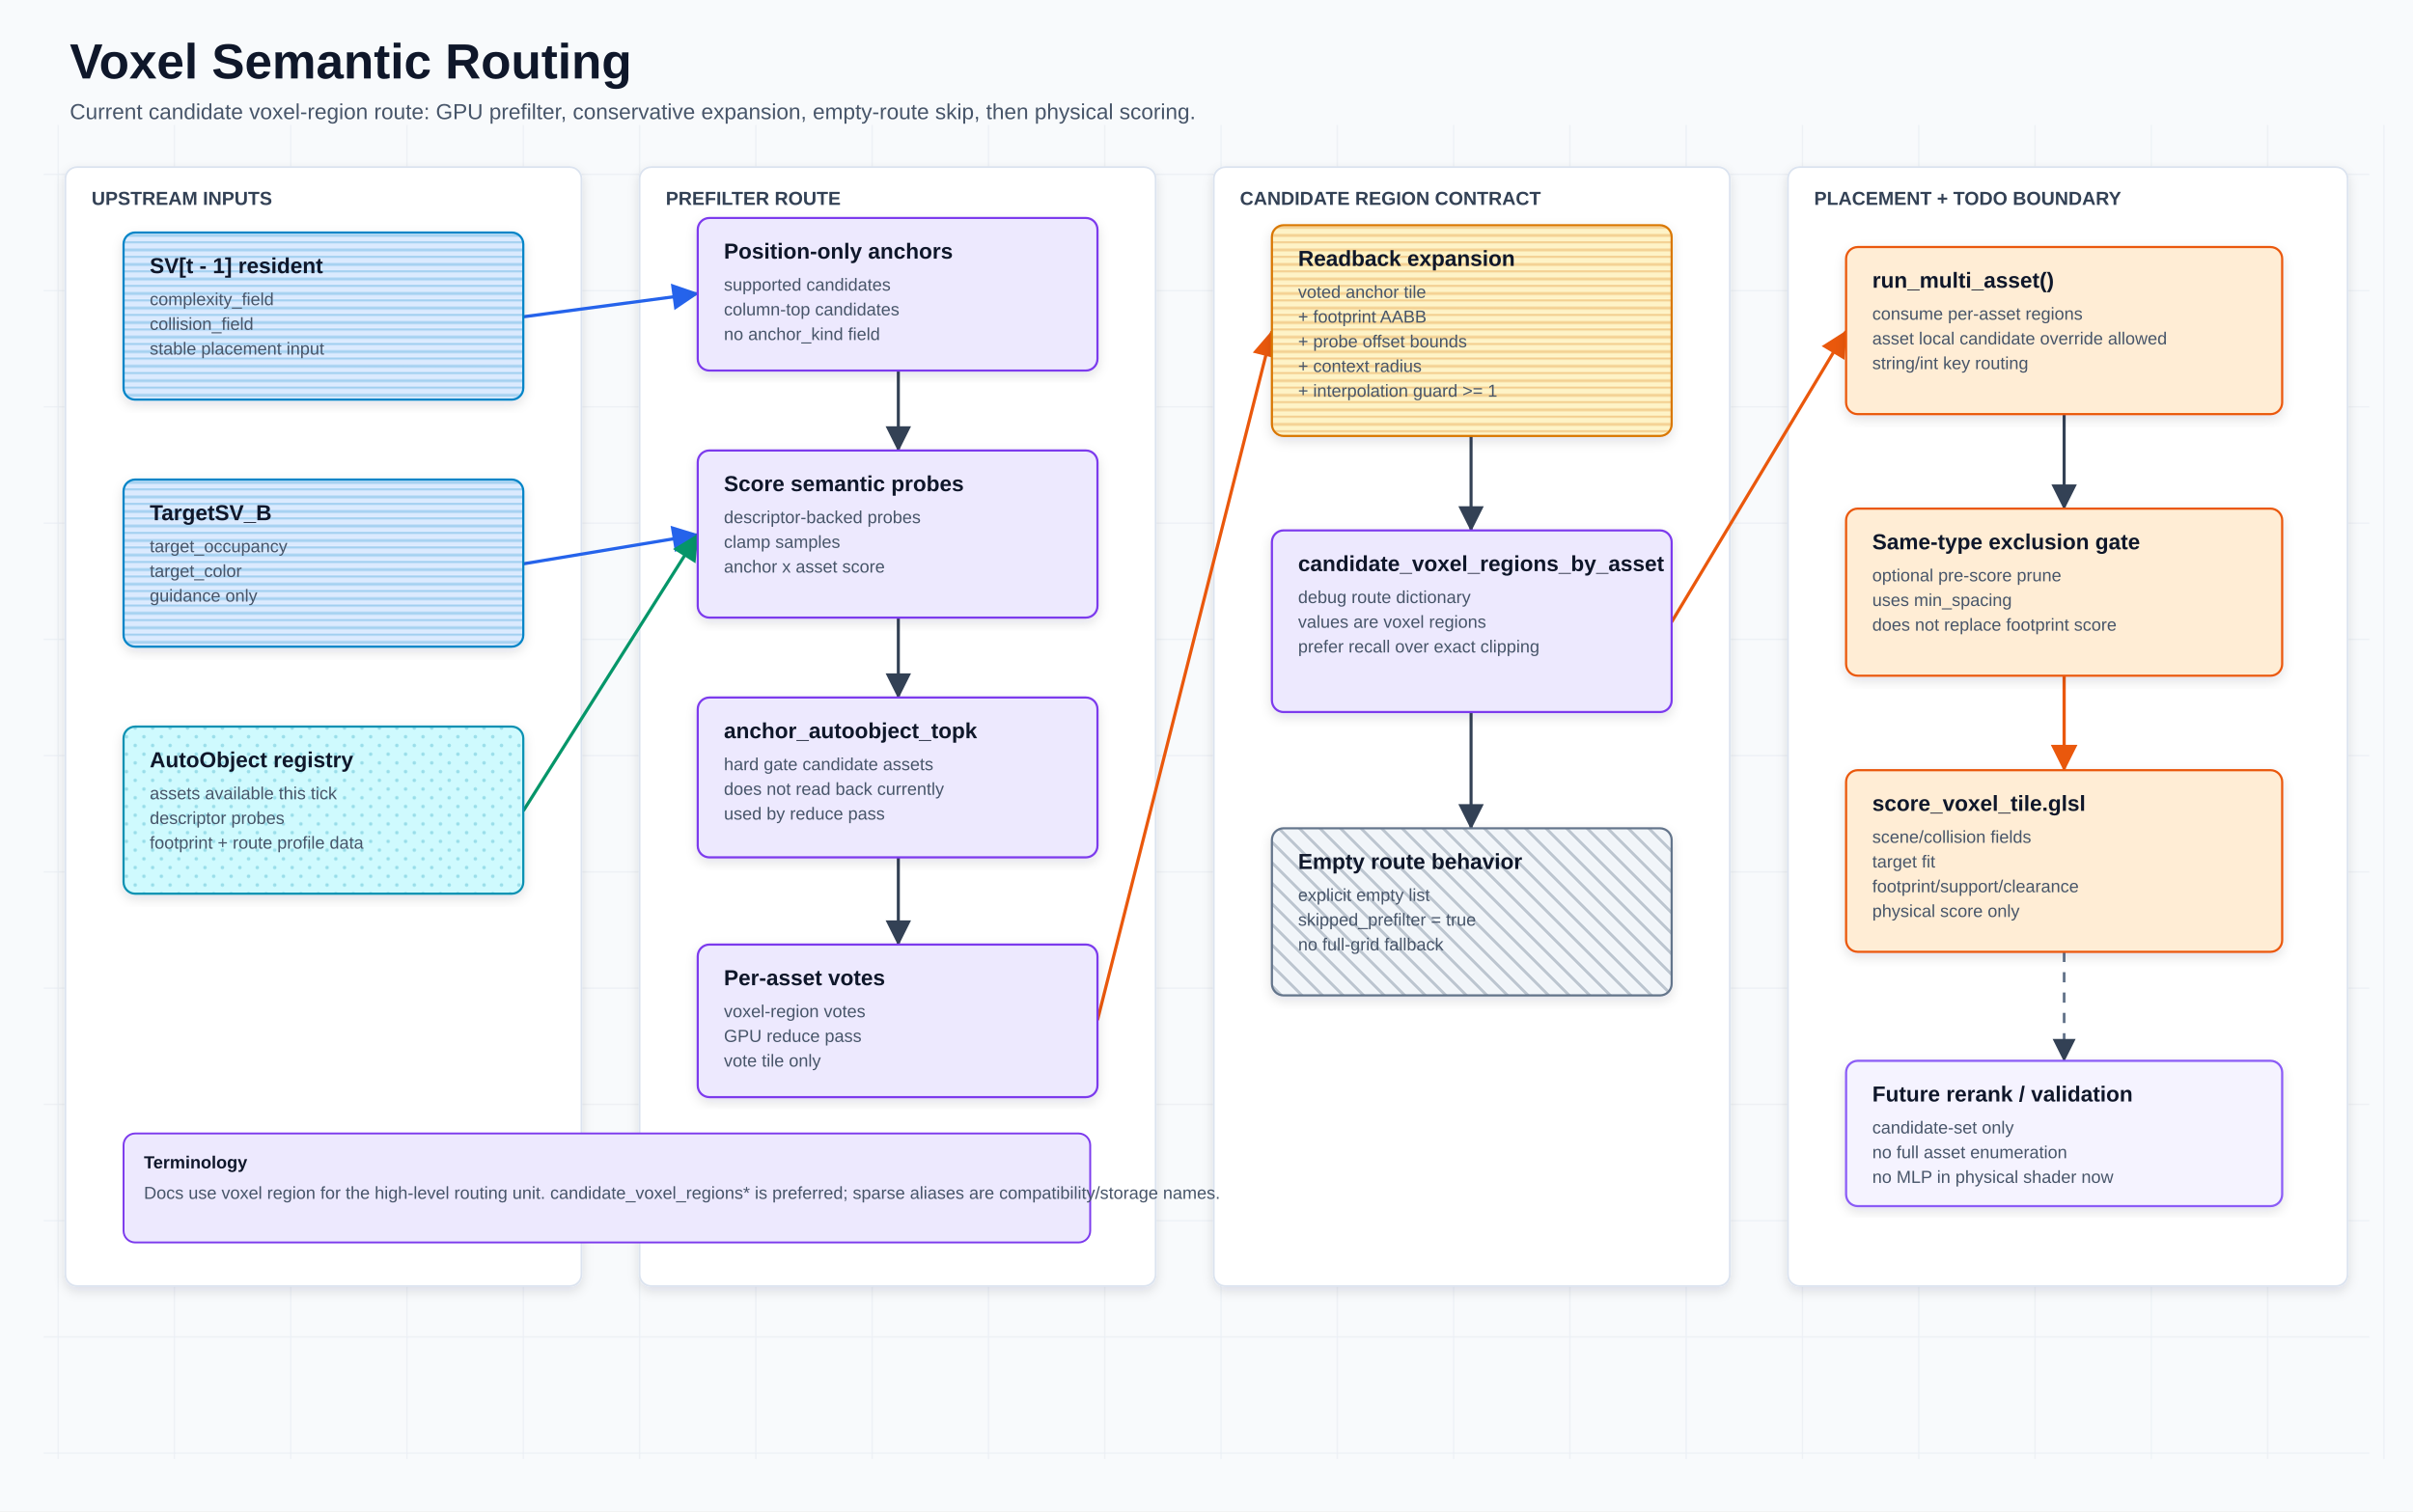
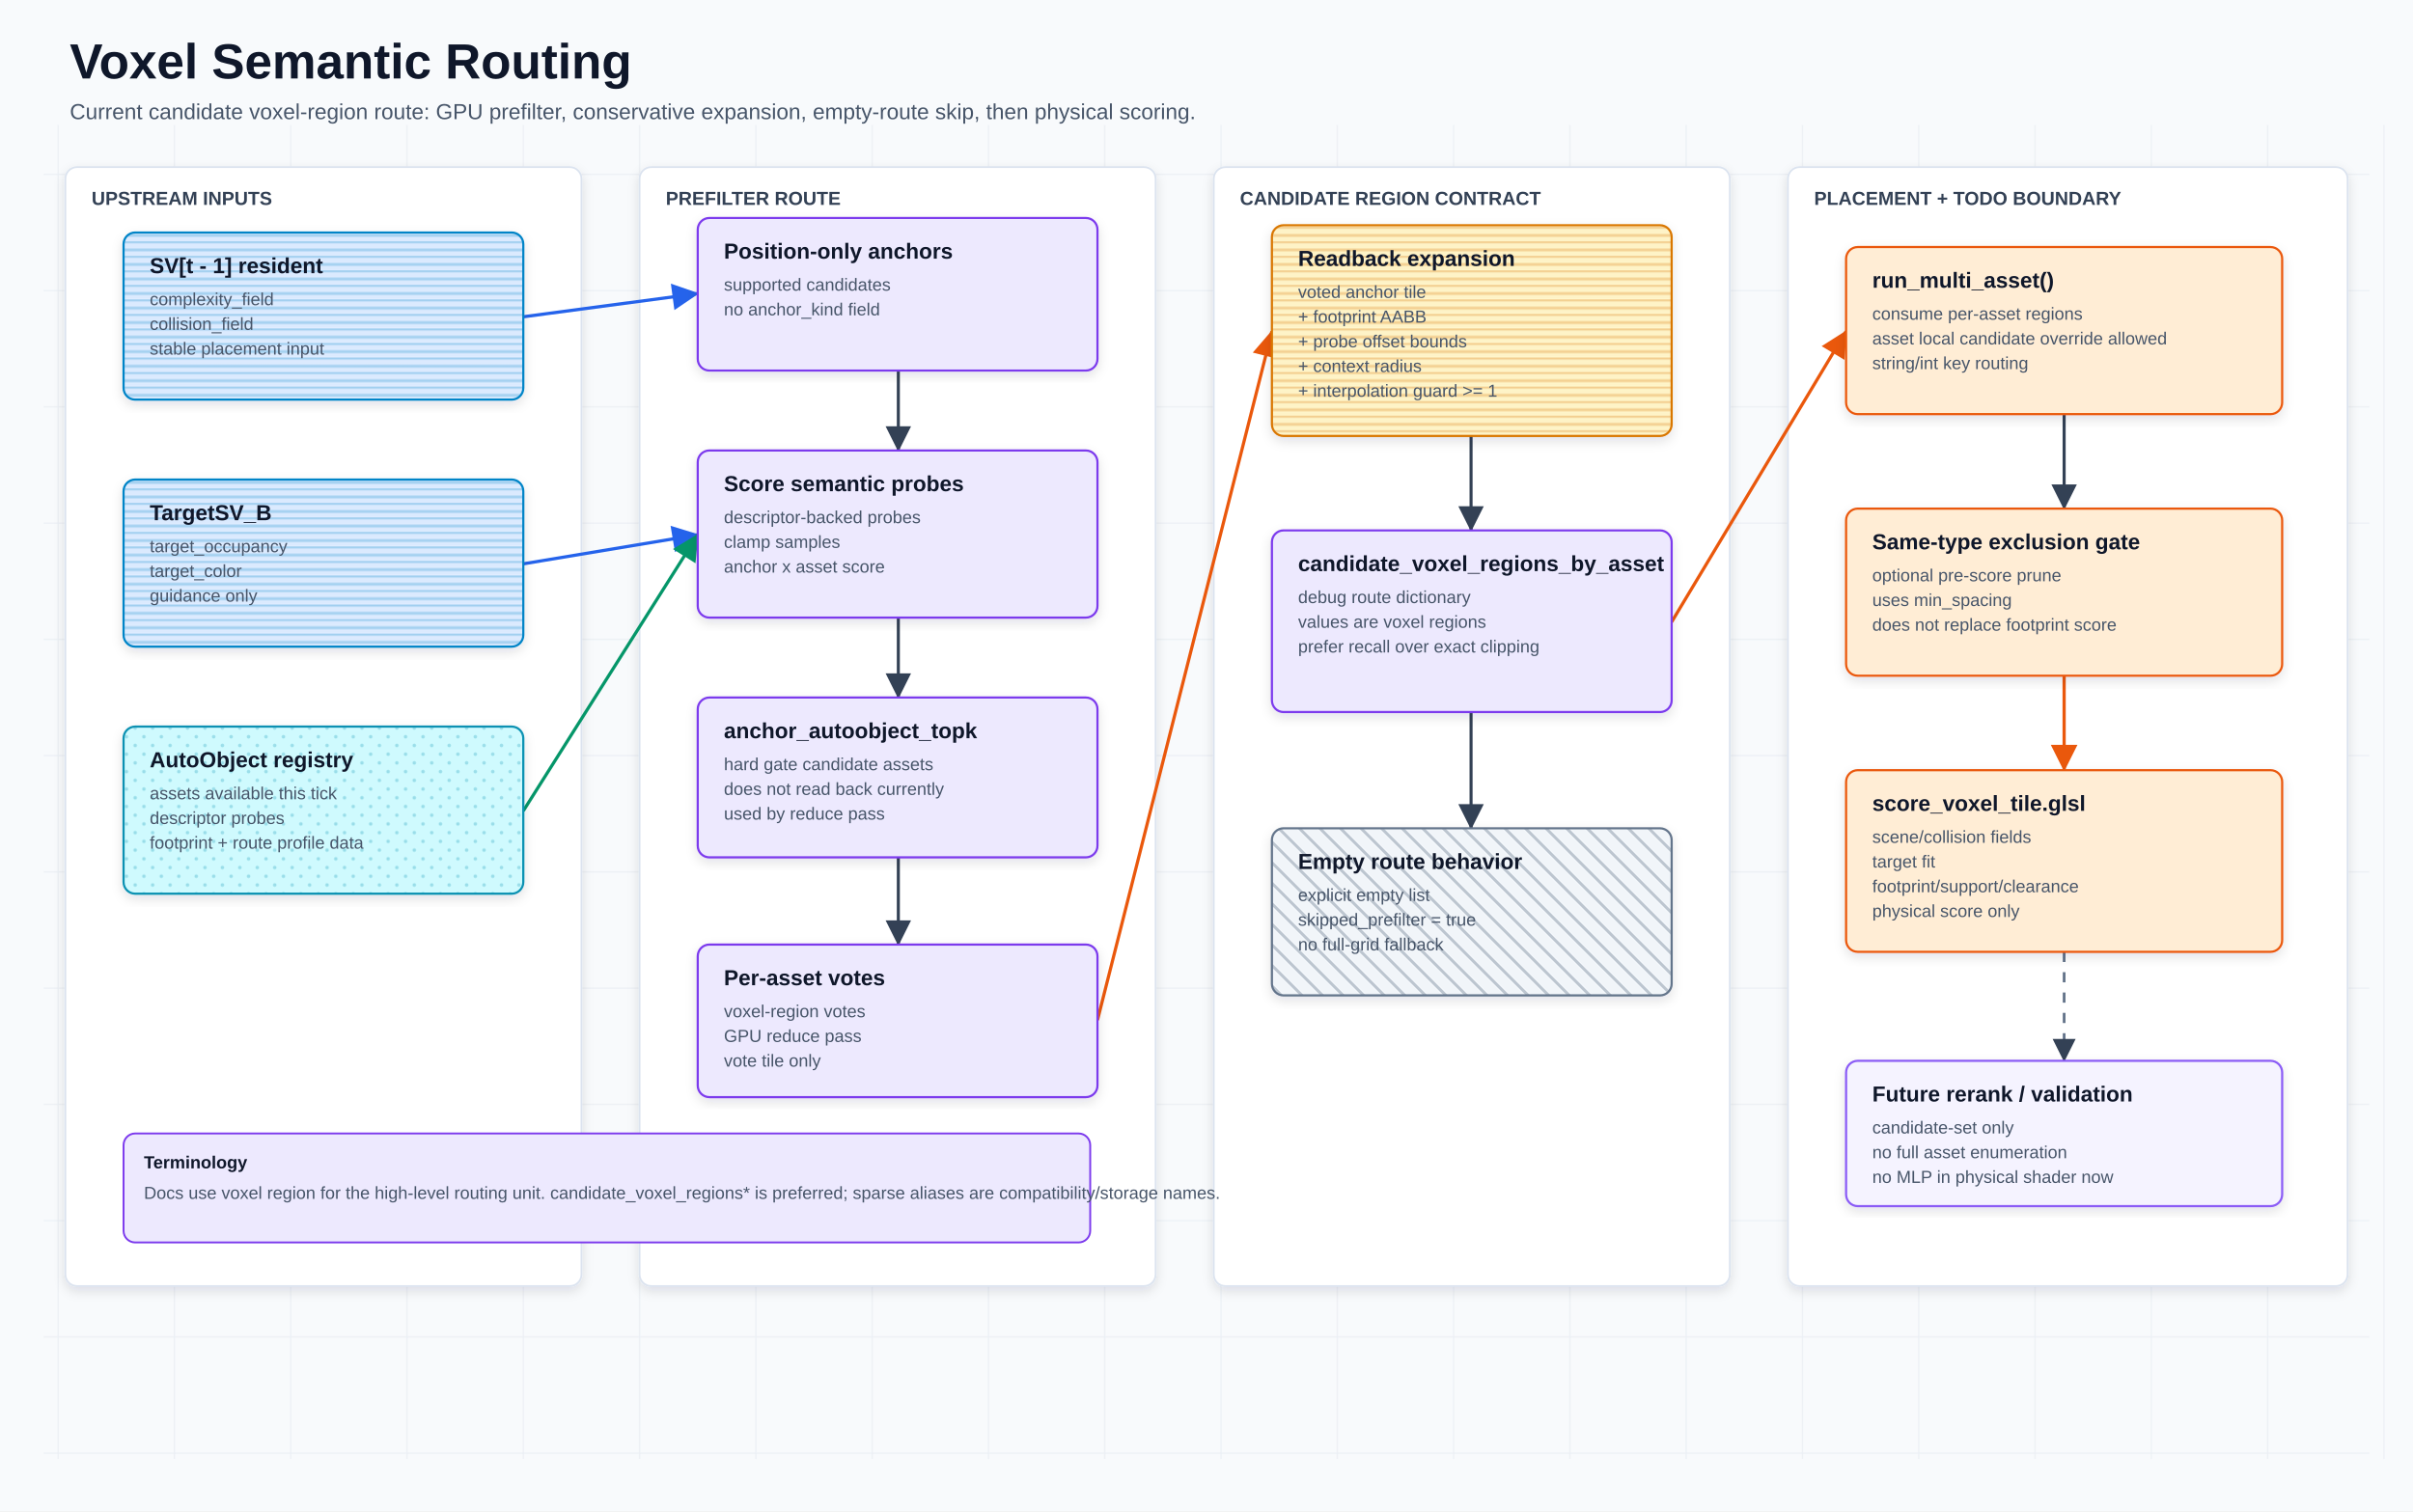
<svg xmlns="http://www.w3.org/2000/svg" width="1660" height="1040" viewBox="0 0 1660 1040" role="img" aria-labelledby="title desc">
  <defs>
    <marker id="arrow" viewBox="0 0 12 12" refX="10.5" refY="6" markerWidth="10" markerHeight="10" orient="auto">
      <path d="M1,1 L11,6 L1,11 Z" fill="#334155" />
    </marker>
    <marker id="arrow-blue" viewBox="0 0 12 12" refX="10.5" refY="6" markerWidth="10" markerHeight="10" orient="auto">
      <path d="M1,1 L11,6 L1,11 Z" fill="#2563eb" />
    </marker>
    <marker id="arrow-green" viewBox="0 0 12 12" refX="10.5" refY="6" markerWidth="10" markerHeight="10" orient="auto">
      <path d="M1,1 L11,6 L1,11 Z" fill="#059669" />
    </marker>
    <marker id="arrow-orange" viewBox="0 0 12 12" refX="10.5" refY="6" markerWidth="10" markerHeight="10" orient="auto">
      <path d="M1,1 L11,6 L1,11 Z" fill="#ea580c" />
    </marker>
    <filter id="shadow" x="-8%" y="-8%" width="116%" height="116%">
      <feDropShadow dx="0" dy="3" stdDeviation="4" flood-color="#0f172a" flood-opacity="0.12" />
    </filter>
    <pattern id="autoobject-dot-bg" patternUnits="userSpaceOnUse" width="12" height="12">
      <rect width="12" height="12" fill="#cffafe" />
      <circle cx="3" cy="3" r="1.25" fill="#0891b2" opacity="0.256" />
      <circle cx="9" cy="9" r="1.25" fill="#0891b2" opacity="0.256" />
    </pattern>
    <pattern id="descriptor-grid" patternUnits="userSpaceOnUse" width="9.333" height="9.333">
      <rect width="9.333" height="9.333" fill="#dcfce7" />
      <path d="M4.667 0H0V4.667" stroke="#16a34a" stroke-width="0.333" opacity="0.258" />
      <path d="M0 4.667L4.667 0" stroke="#16a34a" stroke-width="0.333" opacity="0.258" />
    </pattern>
    <pattern id="sv-stripe-blue" patternUnits="userSpaceOnUse" width="10" height="10">
      <rect width="10" height="10" fill="#dbeafe" />
      <rect y="1" width="10" height="2" fill="#0284c7" opacity="0.235" />
      <rect y="6" width="10" height="1.5" fill="#0284c7" opacity="0.235" />
    </pattern>
    <pattern id="sv-stripe-amber" patternUnits="userSpaceOnUse" width="10" height="10">
      <rect width="10" height="10" fill="#fef3c7" />
      <rect y="1" width="10" height="2" fill="#d97706" opacity="0.264" />
      <rect y="6" width="10" height="1.5" fill="#d97706" opacity="0.264" />
    </pattern>
    <pattern id="note-hatch" patternUnits="userSpaceOnUse" width="10" height="10" patternTransform="rotate(45)">
      <rect width="10" height="10" fill="#f1f5f9" />
      <rect x="0" y="0" width="10" height="2" fill="#64748b" opacity="0.362" />
    </pattern>
  </defs>
  <style>
    :root { color-scheme: light; }
    .bg { fill: #f8fafc; }
    .grid { stroke: #e2e8f0; stroke-width: 1; opacity: 0.7; }
    .title { fill: #0f172a; font: 700 34px "Segoe UI", "Microsoft YaHei", Arial, sans-serif; letter-spacing: 0; }
    .subtitle { fill: #475569; font: 500 15px "Segoe UI", "Microsoft YaHei", Arial, sans-serif; letter-spacing: 0; }
    .lane-title { fill: #334155; font: 700 13px "Segoe UI", "Microsoft YaHei", Arial, sans-serif; letter-spacing: 0; }
    .node-title { fill: #0f172a; font: 700 15px "Segoe UI", "Microsoft YaHei", Arial, sans-serif; letter-spacing: 0; }
    .small { fill: #475569; font: 500 12px "Segoe UI", "Microsoft YaHei", Arial, sans-serif; letter-spacing: 0; }
    .mono { fill: #334155; font: 600 11px Consolas, "Cascadia Mono", monospace; letter-spacing: 0; }
    .note-text { fill: #0f172a; font: 600 12px "Segoe UI", "Microsoft YaHei", Arial, sans-serif; letter-spacing: 0; }
    .lane { fill: #ffffff; stroke: #dbe3ef; stroke-width: 1.2; filter: url(#shadow); }
    .node { stroke-width: 1.5; filter: url(#shadow); }
    .edge { stroke: #334155; stroke-width: 2.1; fill: none; marker-end: url(#arrow); }
    .edge-blue { stroke: #2563eb; stroke-width: 2.2; fill: none; marker-end: url(#arrow-blue); }
    .edge-green { stroke: #059669; stroke-width: 2.2; fill: none; marker-end: url(#arrow-green); }
    .edge-orange { stroke: #ea580c; stroke-width: 2.2; fill: none; marker-end: url(#arrow-orange); }
    .edge-dash { stroke: #64748b; stroke-width: 1.9; fill: none; stroke-dasharray: 7 7; marker-end: url(#arrow); }
    .edge-warn { stroke: #dc2626; stroke-width: 2; fill: none; stroke-dasharray: 8 6; marker-end: url(#arrow); }
  </style>
  <rect class="bg" x="0" y="0" width="1660" height="1040" />
  <g opacity="0.65">
    <line class="grid" x1="40" y1="86" x2="40" y2="1004" />
    <line class="grid" x1="120" y1="86" x2="120" y2="1004" />
    <line class="grid" x1="200" y1="86" x2="200" y2="1004" />
    <line class="grid" x1="280" y1="86" x2="280" y2="1004" />
    <line class="grid" x1="360" y1="86" x2="360" y2="1004" />
    <line class="grid" x1="440" y1="86" x2="440" y2="1004" />
    <line class="grid" x1="520" y1="86" x2="520" y2="1004" />
    <line class="grid" x1="600" y1="86" x2="600" y2="1004" />
    <line class="grid" x1="680" y1="86" x2="680" y2="1004" />
    <line class="grid" x1="760" y1="86" x2="760" y2="1004" />
    <line class="grid" x1="840" y1="86" x2="840" y2="1004" />
    <line class="grid" x1="920" y1="86" x2="920" y2="1004" />
    <line class="grid" x1="1000" y1="86" x2="1000" y2="1004" />
    <line class="grid" x1="1080" y1="86" x2="1080" y2="1004" />
    <line class="grid" x1="1160" y1="86" x2="1160" y2="1004" />
    <line class="grid" x1="1240" y1="86" x2="1240" y2="1004" />
    <line class="grid" x1="1320" y1="86" x2="1320" y2="1004" />
    <line class="grid" x1="1400" y1="86" x2="1400" y2="1004" />
    <line class="grid" x1="1480" y1="86" x2="1480" y2="1004" />
    <line class="grid" x1="1560" y1="86" x2="1560" y2="1004" />
    <line class="grid" x1="1640" y1="86" x2="1640" y2="1004" />
    <line class="grid" x1="30" y1="120" x2="1630" y2="120" />
    <line class="grid" x1="30" y1="200" x2="1630" y2="200" />
    <line class="grid" x1="30" y1="280" x2="1630" y2="280" />
    <line class="grid" x1="30" y1="360" x2="1630" y2="360" />
    <line class="grid" x1="30" y1="440" x2="1630" y2="440" />
    <line class="grid" x1="30" y1="520" x2="1630" y2="520" />
    <line class="grid" x1="30" y1="600" x2="1630" y2="600" />
    <line class="grid" x1="30" y1="680" x2="1630" y2="680" />
    <line class="grid" x1="30" y1="760" x2="1630" y2="760" />
    <line class="grid" x1="30" y1="840" x2="1630" y2="840" />
    <line class="grid" x1="30" y1="920" x2="1630" y2="920" />
    <line class="grid" x1="30" y1="1000" x2="1630" y2="1000" />
  </g>
  <text class="title" x="48" y="54">Voxel Semantic Routing</text>
  <text class="subtitle" x="48" y="82">Current candidate voxel-region route: GPU prefilter, conservative expansion, empty-route skip, then physical scoring.</text>
  <g>
    <rect class="lane" x="45" y="115" width="355" height="770" rx="8" />
    <text class="lane-title" x="63" y="141">UPSTREAM INPUTS</text>
    <rect class="lane" x="440" y="115" width="355" height="770" rx="8" />
    <text class="lane-title" x="458" y="141">PREFILTER ROUTE</text>
    <rect class="lane" x="835" y="115" width="355" height="770" rx="8" />
    <text class="lane-title" x="853" y="141">CANDIDATE REGION CONTRACT</text>
    <rect class="lane" x="1230" y="115" width="385" height="770" rx="8" />
    <text class="lane-title" x="1248" y="141">PLACEMENT + TODO BOUNDARY</text>
  </g>
  <g>
    <path class="edge-blue" d="M 360 218 L 480 202" />
    <path class="edge-blue" d="M 360 388 L 480 368" />
    <path class="edge-green" d="M 360 558 L 480 368" />
    <path class="edge" d="M 618 255 L 618 310" />
    <path class="edge" d="M 618 425 L 618 480" />
    <path class="edge" d="M 618 590 L 618 650" />
    <path class="edge-orange" d="M 755 702 L 875 228" />
    <path class="edge" d="M 1012 300 L 1012 365" />
    <path class="edge" d="M 1012 490 L 1012 570" />
    <path class="edge-orange" d="M 1150 428 L 1270 228" />
    <path class="edge" d="M 1420 285 L 1420 350" />
    <path class="edge-orange" d="M 1420 465 L 1420 530" />
    <path class="edge-dash" d="M 1420 655 L 1420 730" />
  </g>
  <g>
    <g id="sv[t---1]-resident">
      <rect class="node" x="85" y="160" width="275" height="115" rx="8" fill="url(#sv-stripe-blue)" stroke="#0284c7" />
      <text class="node-title" x="103" y="188">SV[t - 1] resident</text>
      <text class="small">
        <tspan x="103" y="210">complexity_field</tspan>
        <tspan x="103" y="227">collision_field</tspan>
        <tspan x="103" y="244">stable placement input</tspan>
      </text>
    </g>
    <g id="targetsv_b">
      <rect class="node" x="85" y="330" width="275" height="115" rx="8" fill="url(#sv-stripe-blue)" stroke="#0284c7" />
      <text class="node-title" x="103" y="358">TargetSV_B</text>
      <text class="small">
        <tspan x="103" y="380">target_occupancy</tspan>
        <tspan x="103" y="397">target_color</tspan>
        <tspan x="103" y="414">guidance only</tspan>
      </text>
    </g>
    <g id="autoobject-registry">
      <rect class="node" x="85" y="500" width="275" height="115" rx="8" fill="url(#autoobject-dot-bg)" stroke="#0891b2" />
      <text class="node-title" x="103" y="528">AutoObject registry</text>
      <text class="small">
        <tspan x="103" y="550">assets available this tick</tspan>
        <tspan x="103" y="567">descriptor probes</tspan>
        <tspan x="103" y="584">footprint + route profile data</tspan>
      </text>
    </g>
    <g id="position-only-anchors">
      <rect class="node" x="480" y="150" width="275" height="105" rx="8" fill="#ede9fe" stroke="#7c3aed" />
      <text class="node-title" x="498" y="178">Position-only anchors</text>
      <text class="small">
        <tspan x="498" y="200">supported candidates</tspan>
-         <tspan x="498" y="217">column-top candidates</tspan>
-         <tspan x="498" y="234">no anchor_kind field</tspan>
+         <tspan x="498" y="217">no anchor_kind field</tspan>
      </text>
    </g>
    <g id="score-semantic-probes">
      <rect class="node" x="480" y="310" width="275" height="115" rx="8" fill="#ede9fe" stroke="#7c3aed" />
      <text class="node-title" x="498" y="338">Score semantic probes</text>
      <text class="small">
        <tspan x="498" y="360">descriptor-backed probes</tspan>
        <tspan x="498" y="377">clamp samples</tspan>
        <tspan x="498" y="394">anchor x asset score</tspan>
      </text>
    </g>
    <g id="anchor_autoobject_topk">
      <rect class="node" x="480" y="480" width="275" height="110" rx="8" fill="#ede9fe" stroke="#7c3aed" />
      <text class="node-title" x="498" y="508">anchor_autoobject_topk</text>
      <text class="small">
        <tspan x="498" y="530">hard gate candidate assets</tspan>
        <tspan x="498" y="547">does not read back currently</tspan>
        <tspan x="498" y="564">used by reduce pass</tspan>
      </text>
    </g>
    <g id="per-asset-votes">
      <rect class="node" x="480" y="650" width="275" height="105" rx="8" fill="#ede9fe" stroke="#7c3aed" />
      <text class="node-title" x="498" y="678">Per-asset votes</text>
      <text class="small">
        <tspan x="498" y="700">voxel-region votes</tspan>
        <tspan x="498" y="717">GPU reduce pass</tspan>
        <tspan x="498" y="734">vote tile only</tspan>
      </text>
    </g>
    <g id="readback-expansion">
      <rect class="node" x="875" y="155" width="275" height="145" rx="8" fill="url(#sv-stripe-amber)" stroke="#d97706" />
      <text class="node-title" x="893" y="183">Readback expansion</text>
      <text class="small">
        <tspan x="893" y="205">voted anchor tile</tspan>
        <tspan x="893" y="222">+ footprint AABB</tspan>
        <tspan x="893" y="239">+ probe offset bounds</tspan>
        <tspan x="893" y="256">+ context radius</tspan>
        <tspan x="893" y="273">+ interpolation guard &gt;= 1</tspan>
      </text>
    </g>
    <g id="candidate_voxel_regions_by_asset">
      <rect class="node" x="875" y="365" width="275" height="125" rx="8" fill="#ede9fe" stroke="#7c3aed" />
      <text class="node-title" x="893" y="393">candidate_voxel_regions_by_asset</text>
      <text class="small">
        <tspan x="893" y="415">debug route dictionary</tspan>
        <tspan x="893" y="432">values are voxel regions</tspan>
        <tspan x="893" y="449">prefer recall over exact clipping</tspan>
      </text>
    </g>
    <g id="empty-route-behavior">
      <rect class="node" x="875" y="570" width="275" height="115" rx="8" fill="url(#note-hatch)" stroke="#64748b" />
      <text class="node-title" x="893" y="598">Empty route behavior</text>
      <text class="small">
        <tspan x="893" y="620">explicit empty list</tspan>
        <tspan x="893" y="637">skipped_prefilter = true</tspan>
        <tspan x="893" y="654">no full-grid fallback</tspan>
      </text>
    </g>
    <g id="run_multi_asset()">
      <rect class="node" x="1270" y="170" width="300" height="115" rx="8" fill="#ffedd5" stroke="#ea580c" />
      <text class="node-title" x="1288" y="198">run_multi_asset()</text>
      <text class="small">
        <tspan x="1288" y="220">consume per-asset regions</tspan>
        <tspan x="1288" y="237">asset local candidate override allowed</tspan>
        <tspan x="1288" y="254">string/int key routing</tspan>
      </text>
    </g>
    <g id="same-type-exclusion-gate">
      <rect class="node" x="1270" y="350" width="300" height="115" rx="8" fill="#ffedd5" stroke="#ea580c" />
      <text class="node-title" x="1288" y="378">Same-type exclusion gate</text>
      <text class="small">
        <tspan x="1288" y="400">optional pre-score prune</tspan>
        <tspan x="1288" y="417">uses min_spacing</tspan>
        <tspan x="1288" y="434">does not replace footprint score</tspan>
      </text>
    </g>
    <g id="score_voxel_tile.glsl">
      <rect class="node" x="1270" y="530" width="300" height="125" rx="8" fill="#ffedd5" stroke="#ea580c" />
      <text class="node-title" x="1288" y="558">score_voxel_tile.glsl</text>
      <text class="small">
        <tspan x="1288" y="580">scene/collision fields</tspan>
        <tspan x="1288" y="597">target fit</tspan>
        <tspan x="1288" y="614">footprint/support/clearance</tspan>
        <tspan x="1288" y="631">physical score only</tspan>
      </text>
    </g>
    <g id="future-rerank-/-validation">
      <rect class="node" x="1270" y="730" width="300" height="100" rx="8" fill="#f5f3ff" stroke="#8b5cf6" />
      <text class="node-title" x="1288" y="758">Future rerank / validation</text>
      <text class="small">
        <tspan x="1288" y="780">candidate-set only</tspan>
        <tspan x="1288" y="797">no full asset enumeration</tspan>
        <tspan x="1288" y="814">no MLP in physical shader now</tspan>
      </text>
    </g>
  </g>
  <g>
    <g>
      <rect x="85" y="780" width="665" height="75" rx="8" fill="#ede9fe" stroke="#7c3aed" stroke-width="1.3" />
      <text class="note-text" x="99" y="804">Terminology</text>
      <text class="small">
        <tspan x="99" y="825">Docs use voxel region for the high-level routing unit. candidate_voxel_regions* is preferred; sparse aliases are compatibility/storage names.</tspan>
      </text>
    </g>
  </g>
</svg>
